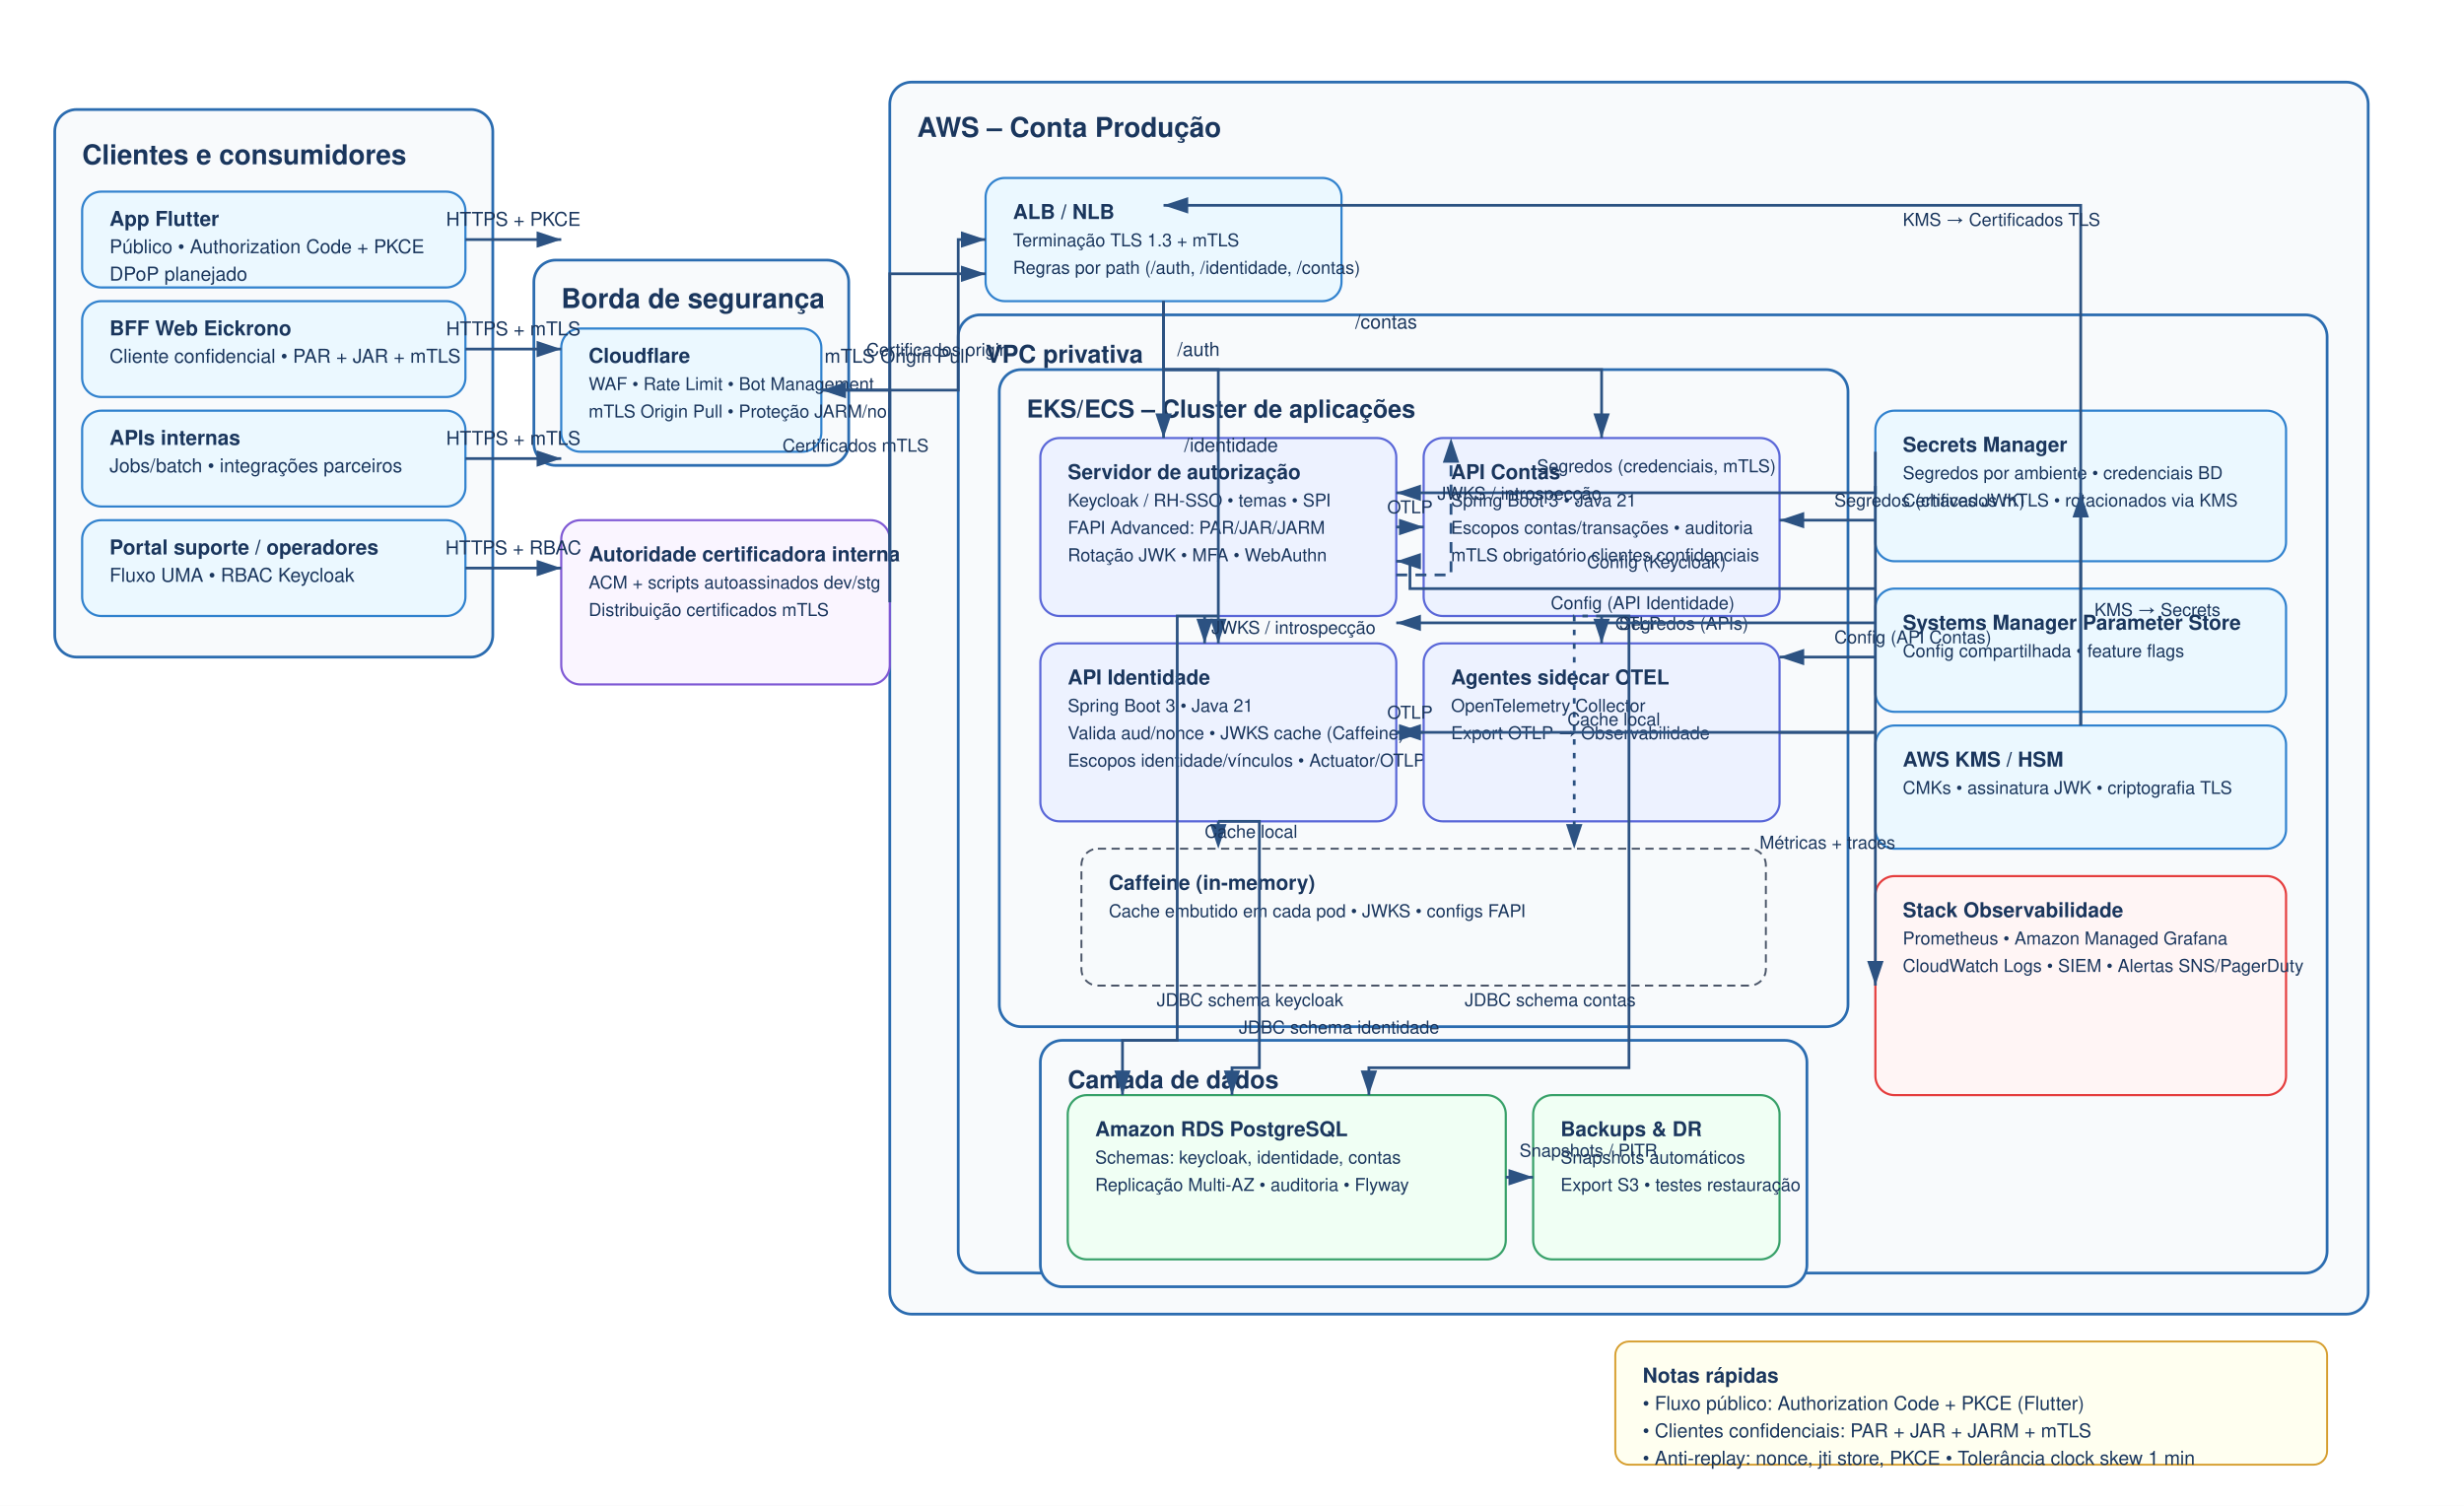
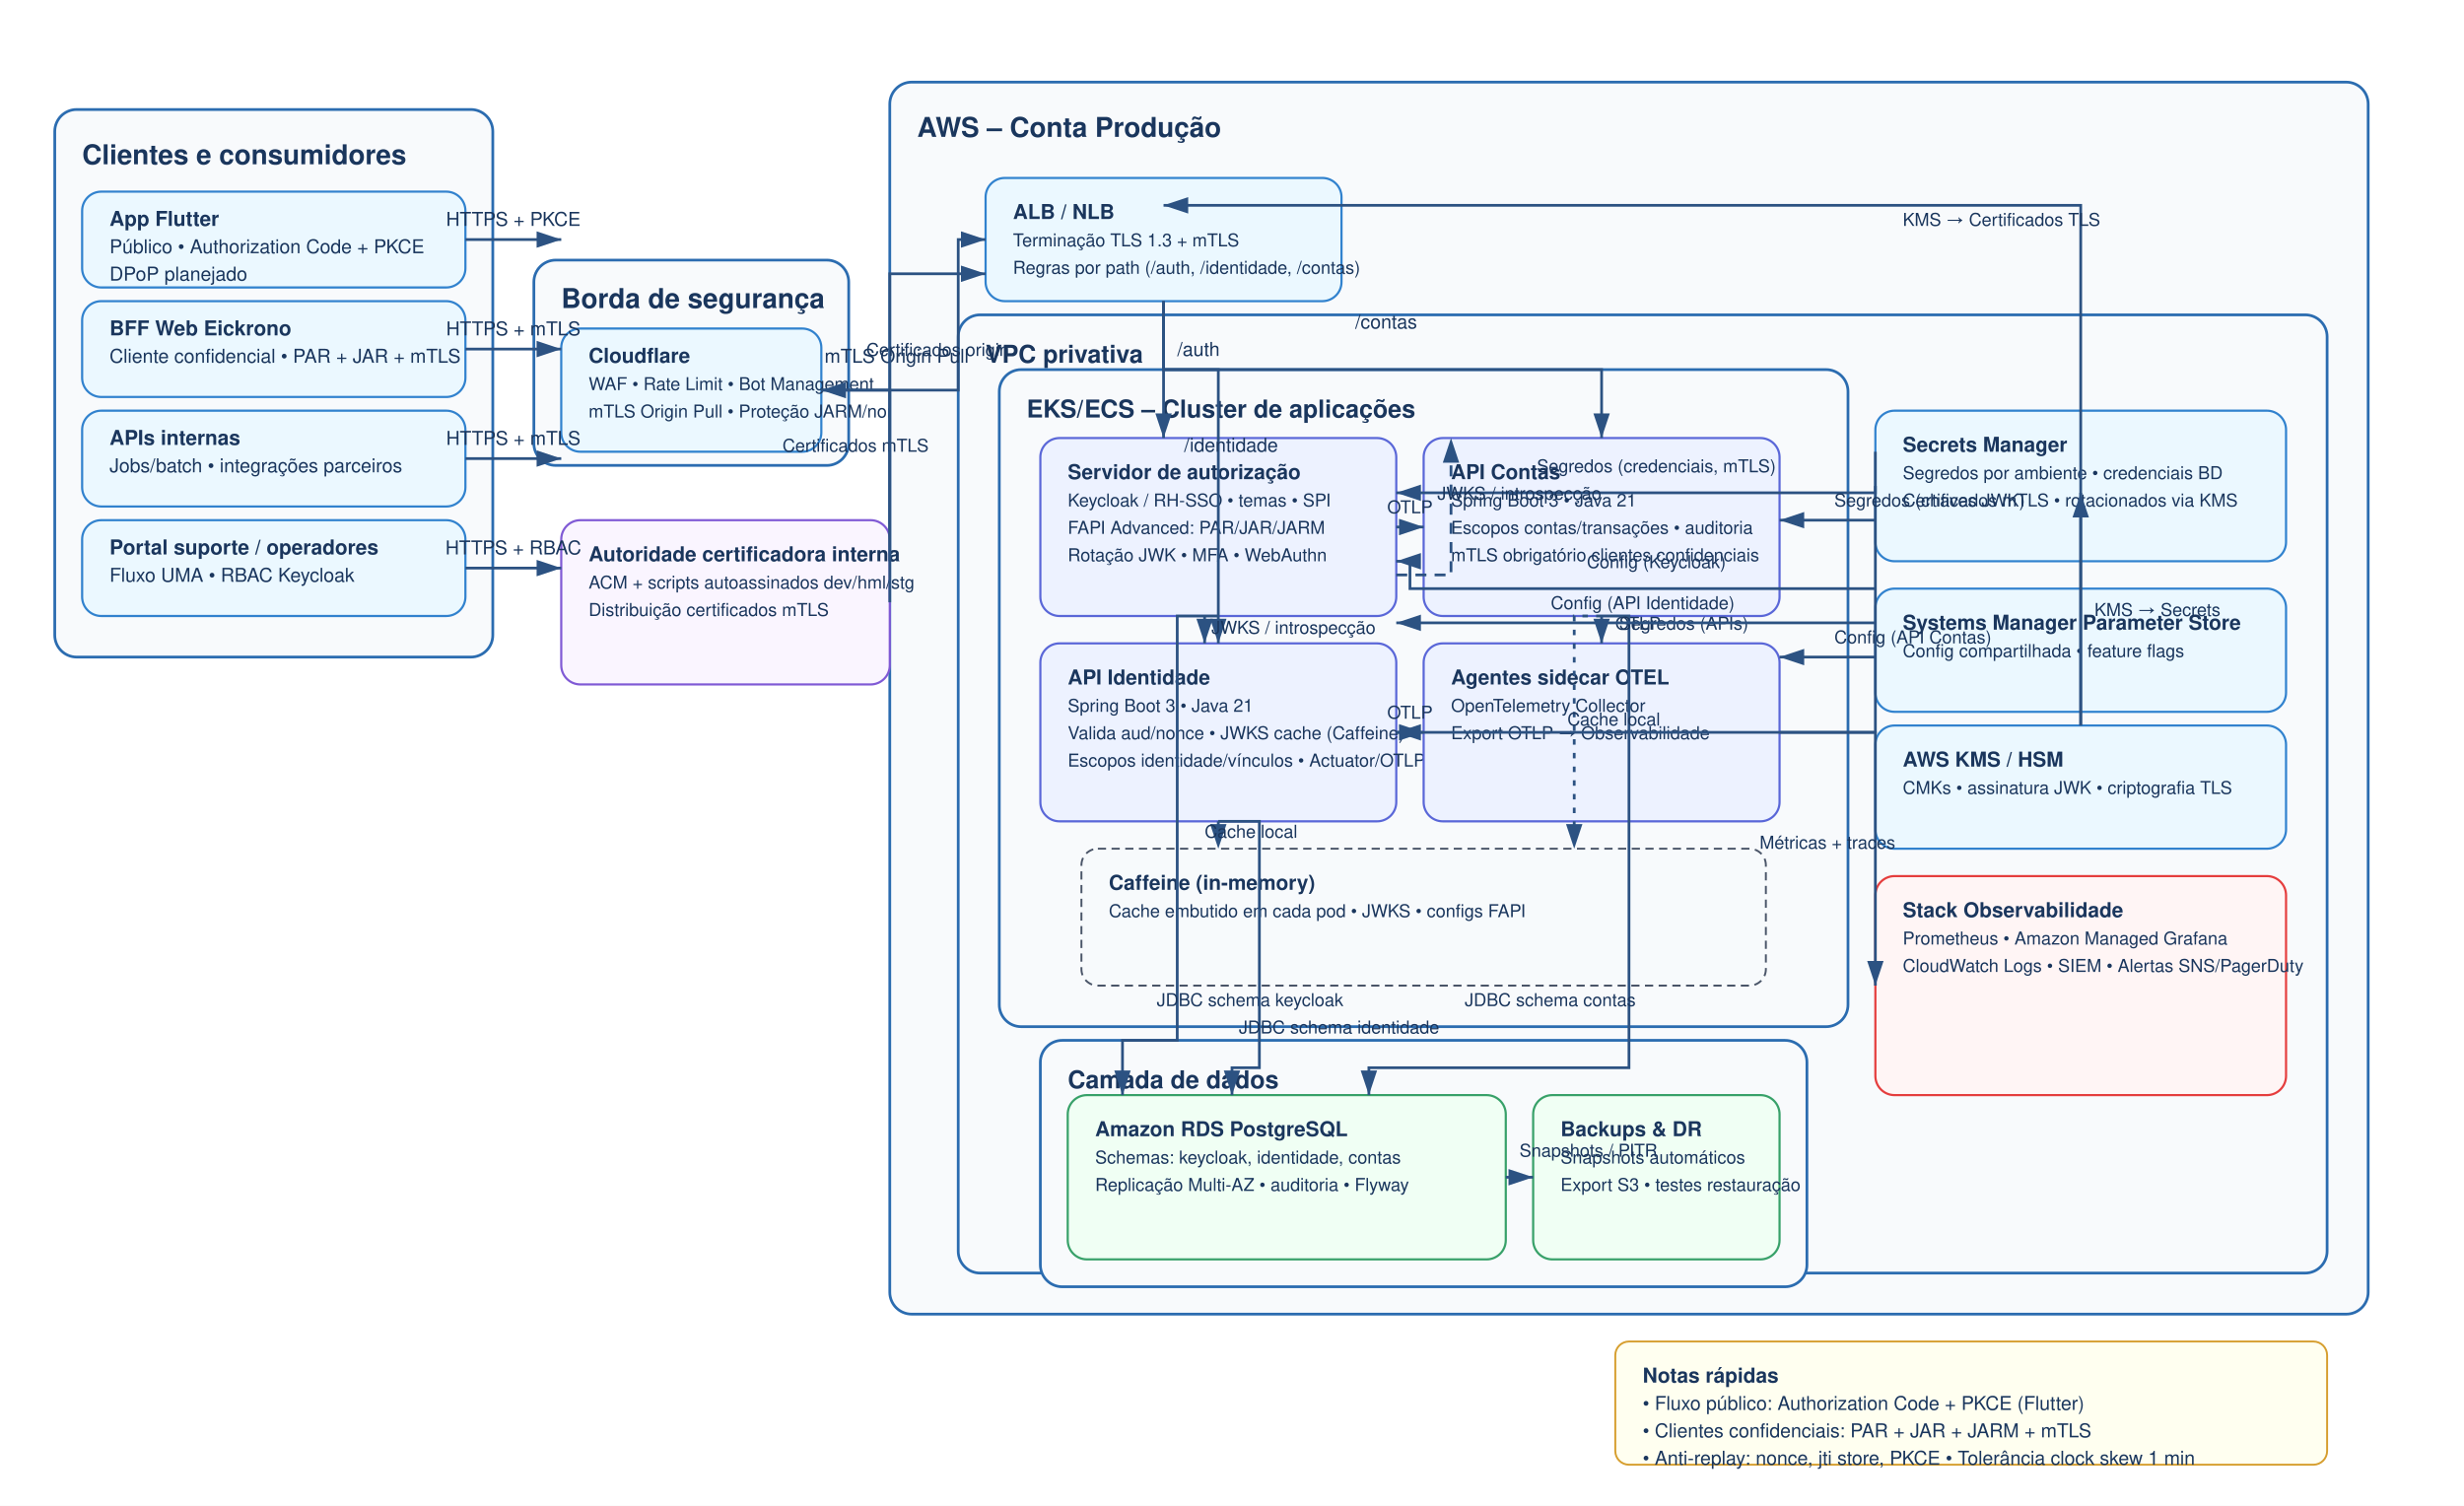
<svg xmlns="http://www.w3.org/2000/svg" viewBox="0 0 1800 1100" width="1800" height="1100">
  <defs>
    <style>
      text { font-family: 'Helvetica', 'Arial', sans-serif; fill: #1A365D; }
      .cluster { fill: #F8FAFC; stroke: #2B6CB0; stroke-width: 2; rx: 16; ry: 16; }
      .cluster-title { font-size: 20px; font-weight: 600; }
      .cluster-title-small { font-size: 18px; font-weight: 600; }
      .box { fill: #EBF8FF; stroke: #3182CE; stroke-width: 1.6; rx: 14; ry: 14; }
      .box-alt { fill: #EDF2FF; stroke: #5A67D8; stroke-width: 1.6; rx: 14; ry: 14; }
      .box-green { fill: #F0FFF4; stroke: #38A169; stroke-width: 1.6; rx: 14; ry: 14; }
      .box-yellow { fill: #FFFFF0; stroke: #D69E2E; stroke-width: 1.6; rx: 14; ry: 14; }
      .box-red { fill: #FFF5F5; stroke: #E53E3E; stroke-width: 1.6; rx: 14; ry: 14; }
      .box-purple { fill: #FAF5FF; stroke: #805AD5; stroke-width: 1.6; rx: 14; ry: 14; }
      .box-note { fill: #FFFFF0; stroke: #D69E2E; stroke-width: 1.4; rx: 10; ry: 10; }
      .box-dotted { fill: #F7FAFC; stroke: #4A5568; stroke-width: 1.4; stroke-dasharray: 6 4; rx: 12; ry: 12; }
      .subtitle { font-size: 15px; font-weight: 600; }
      .body { font-size: 14px; }
      .body-small { font-size: 13px; }
      .legend { font-size: 14px; }
      .edge { stroke: #2C5282; stroke-width: 2; fill: none; }
      .edge-dashed { stroke: #2C5282; stroke-width: 2; fill: none; stroke-dasharray: 8 6; }
      .edge-dotted { stroke: #2C5282; stroke-width: 2; fill: none; stroke-dasharray: 4 6; }
    </style>
    <marker id="arrow" markerWidth="10" markerHeight="10" refX="9" refY="3" orient="auto" markerUnits="strokeWidth">
      <path d="M0,0 L0,6 L9,3 z" fill="#2C5282" />
    </marker>
  </defs>
  <rect x="0" y="0" width="1800" height="1100" fill="#FFFFFF" />
  <g id="clientes">
    <rect class="cluster" x="40" y="80" width="320" height="400" />
    <text class="cluster-title" x="60" y="120">Clientes e consumidores</text>
    <rect class="box" x="60" y="140" width="280" height="70" />
    <text class="subtitle" x="80" y="165">App Flutter</text>
    <text class="body" x="80" y="185">Público • Authorization Code + PKCE</text>
    <text class="body" x="80" y="205">DPoP planejado</text>
    <rect class="box" x="60" y="220" width="280" height="70" />
    <text class="subtitle" x="80" y="245">BFF Web Eickrono</text>
    <text class="body" x="80" y="265">Cliente confidencial • PAR + JAR + mTLS</text>
    <rect class="box" x="60" y="300" width="280" height="70" />
    <text class="subtitle" x="80" y="325">APIs internas</text>
    <text class="body" x="80" y="345">Jobs/batch • integrações parceiros</text>
    <rect class="box" x="60" y="380" width="280" height="70" />
    <text class="subtitle" x="80" y="405">Portal suporte / operadores</text>
    <text class="body" x="80" y="425">Fluxo UMA • RBAC Keycloak</text>
  </g>
  <g id="edge-layer">
    <rect class="cluster" x="390" y="190" width="230" height="150" />
    <text class="cluster-title" x="410" y="225">Borda de segurança</text>
    <rect class="box" x="410" y="240" width="190" height="90" />
    <text class="subtitle" x="430" y="265">Cloudflare</text>
    <text class="body-small" x="430" y="285">WAF • Rate Limit • Bot Management</text>
    <text class="body-small" x="430" y="305">mTLS Origin Pull • Proteção JARM/nonce</text>
  </g>
  <g id="aws">
    <rect class="cluster" x="650" y="60" width="1080" height="900" />
    <text class="cluster-title" x="670" y="100">AWS – Conta Produção</text>
    <rect class="box" x="720" y="130" width="260" height="90" />
    <text class="subtitle" x="740" y="160">ALB / NLB</text>
    <text class="body-small" x="740" y="180">Terminação TLS 1.3 + mTLS</text>
    <text class="body-small" x="740" y="200">Regras por path (/auth, /identidade, /contas)</text>
    <g id="vpc">
      <rect class="cluster" x="700" y="230" width="1000" height="700" />
      <text class="cluster-title-small" x="720" y="265">VPC privativa</text>
      <g id="eks">
        <rect class="cluster" x="730" y="270" width="620" height="480" />
        <text class="cluster-title-small" x="750" y="305">EKS/ECS – Cluster de aplicações</text>
        <rect class="box-alt" x="760" y="320" width="260" height="130" />
        <text class="subtitle" x="780" y="350">Servidor de autorização</text>
        <text class="body-small" x="780" y="370">Keycloak / RH-SSO • temas • SPI</text>
        <text class="body-small" x="780" y="390">FAPI Advanced: PAR/JAR/JARM</text>
        <text class="body-small" x="780" y="410">Rotação JWK • MFA • WebAuthn</text>
        <rect class="box-alt" x="760" y="470" width="260" height="130" />
        <text class="subtitle" x="780" y="500">API Identidade</text>
        <text class="body-small" x="780" y="520">Spring Boot 3 • Java 21</text>
        <text class="body-small" x="780" y="540">Valida aud/nonce • JWKS cache (Caffeine)</text>
        <text class="body-small" x="780" y="560">Escopos identidade/vínculos • Actuator/OTLP</text>
        <rect class="box-alt" x="1040" y="320" width="260" height="130" />
        <text class="subtitle" x="1060" y="350">API Contas</text>
        <text class="body-small" x="1060" y="370">Spring Boot 3 • Java 21</text>
        <text class="body-small" x="1060" y="390">Escopos contas/transações • auditoria</text>
        <text class="body-small" x="1060" y="410">mTLS obrigatório clientes confidenciais</text>
        <rect class="box-alt" x="1040" y="470" width="260" height="130" />
        <text class="subtitle" x="1060" y="500">Agentes sidecar OTEL</text>
        <text class="body-small" x="1060" y="520">OpenTelemetry Collector</text>
        <text class="body-small" x="1060" y="540">Export OTLP → Observabilidade</text>
        <rect class="box-dotted" x="790" y="620" width="500" height="100" />
        <text class="subtitle" x="810" y="650">Caffeine (in-memory)</text>
        <text class="body-small" x="810" y="670">Cache embutido em cada pod • JWKS • configs FAPI</text>
      </g>
      <rect class="box" x="1370" y="300" width="300" height="110" />
      <text class="subtitle" x="1390" y="330">Secrets Manager</text>
      <text class="body-small" x="1390" y="350">Segredos por ambiente • credenciais BD</text>
      <text class="body-small" x="1390" y="370">Certificados mTLS • rotacionados via KMS</text>
      <rect class="box" x="1370" y="430" width="300" height="90" />
      <text class="subtitle" x="1390" y="460">Systems Manager Parameter Store</text>
      <text class="body-small" x="1390" y="480">Config compartilhada • feature flags</text>
      <rect class="box" x="1370" y="530" width="300" height="90" />
      <text class="subtitle" x="1390" y="560">AWS KMS / HSM</text>
      <text class="body-small" x="1390" y="580">CMKs • assinatura JWK • criptografia TLS</text>
      <rect class="box-red" x="1370" y="640" width="300" height="160" />
      <text class="subtitle" x="1390" y="670">Stack Observabilidade</text>
      <text class="body-small" x="1390" y="690">Prometheus • Amazon Managed Grafana</text>
      <text class="body-small" x="1390" y="710">CloudWatch Logs • SIEM • Alertas SNS/PagerDuty</text>
      <g id="dados">
        <rect class="cluster" x="760" y="760" width="560" height="180" />
        <text class="cluster-title-small" x="780" y="795">Camada de dados</text>
        <rect class="box-green" x="780" y="800" width="320" height="120" />
        <text class="subtitle" x="800" y="830">Amazon RDS PostgreSQL</text>
        <text class="body-small" x="800" y="850">Schemas: keycloak, identidade, contas</text>
        <text class="body-small" x="800" y="870">Replicação Multi-AZ • auditoria • Flyway</text>
        <rect class="box-green" x="1120" y="800" width="180" height="120" />
        <text class="subtitle" x="1140" y="830">Backups &amp; DR</text>
        <text class="body-small" x="1140" y="850">Snapshots automáticos</text>
        <text class="body-small" x="1140" y="870">Export S3 • testes restauração</text>
      </g>
    </g>
  </g>
  <rect class="box-purple" x="410" y="380" width="240" height="120" />
  <text class="subtitle" x="430" y="410">Autoridade certificadora interna</text>
-   <text class="body-small" x="430" y="430">ACM + scripts autoassinados dev/stg</text>
+   <text class="body-small" x="430" y="430">ACM + scripts autoassinados dev/hml/stg</text>
  <text class="body-small" x="430" y="450">Distribuição certificados mTLS</text>
  <rect class="box-note" x="1180" y="980" width="520" height="90" />
  <text class="subtitle" x="1200" y="1010">Notas rápidas</text>
  <text class="legend" x="1200" y="1030">• Fluxo público: Authorization Code + PKCE (Flutter)</text>
  <text class="legend" x="1200" y="1050">• Clientes confidenciais: PAR + JAR + JARM + mTLS</text>
  <text class="legend" x="1200" y="1070">• Anti-replay: nonce, jti store, PKCE • Tolerância clock skew 1 min</text>
  <g id="fluxos">
    <path class="edge" marker-end="url(#arrow)" d="M 340 175 H 410" />
    <text class="body" x="375" y="165" text-anchor="middle">HTTPS + PKCE</text>
    <path class="edge" marker-end="url(#arrow)" d="M 340 255 H 410" />
    <text class="body" x="375" y="245" text-anchor="middle">HTTPS + mTLS</text>
    <path class="edge" marker-end="url(#arrow)" d="M 340 335 H 410" />
    <text class="body" x="375" y="325" text-anchor="middle">HTTPS + mTLS</text>
    <path class="edge" marker-end="url(#arrow)" d="M 340 415 H 410" />
    <text class="body" x="375" y="405" text-anchor="middle">HTTPS + RBAC</text>
    <path class="edge" marker-end="url(#arrow)" d="M 600 285 H 700 V 175 H 720" />
    <text class="body" x="655" y="265" text-anchor="middle">mTLS Origin Pull</text>
    <path class="edge" marker-end="url(#arrow)" d="M 850 220 V 320" />
    <text class="body" x="860" y="260">/auth</text>
    <path class="edge" marker-end="url(#arrow)" d="M 850 220 V 270 H 890 V 470" />
    <text class="body" x="865" y="330">/identidade</text>
    <path class="edge" marker-end="url(#arrow)" d="M 850 220 V 270 H 1170 V 320" />
    <text class="body" x="990" y="240">/contas</text>
    <path class="edge-dashed" marker-end="url(#arrow)" d="M 1020 385 H 1040" />
    <text class="body-small" x="1030" y="375" text-anchor="middle">OTLP</text>
    <path class="edge-dashed" marker-end="url(#arrow)" d="M 1020 535 H 1040" />
    <text class="body-small" x="1030" y="525" text-anchor="middle">OTLP</text>
    <path class="edge-dashed" marker-end="url(#arrow)" d="M 1170 450 V 470" />
    <text class="body-small" x="1180" y="460">OTLP</text>
    <path class="edge" marker-end="url(#arrow)" d="M 1300 535 H 1370 V 720" />
    <text class="body-small" x="1335" y="620" text-anchor="middle">Métricas + traces</text>
    <path class="edge" marker-end="url(#arrow)" d="M 890 450 H 860 V 760 H 820 V 800" />
    <text class="body-small" x="845" y="735">JDBC schema keycloak</text>
    <path class="edge" marker-end="url(#arrow)" d="M 890 600 H 920 V 780 H 900 V 800" />
    <text class="body-small" x="905" y="755">JDBC schema identidade</text>
    <path class="edge" marker-end="url(#arrow)" d="M 1170 450 H 1190 V 780 H 1000 V 800" />
    <text class="body-small" x="1070" y="735">JDBC schema contas</text>
    <path class="edge" marker-end="url(#arrow)" d="M 1100 860 H 1120" />
    <text class="body-small" x="1110" y="845">Snapshots / PITR</text>
    <path class="edge" marker-end="url(#arrow)" d="M 1370 330 V 360 H 1020" />
    <text class="body-small" x="1210" y="345" text-anchor="middle">Segredos (credenciais, mTLS)</text>
    <path class="edge" marker-end="url(#arrow)" d="M 1370 355 V 535 H 1020" />
    <text class="body-small" x="1230" y="460" text-anchor="middle">Segredos (APIs)</text>
    <path class="edge" marker-end="url(#arrow)" d="M 1370 380 H 1300" />
    <text class="body-small" x="1340" y="370">Segredos (chaves JWK)</text>
    <path class="edge" marker-end="url(#arrow)" d="M 1370 430 H 1030 V 410 H 1020" />
    <text class="body-small" x="1210" y="415" text-anchor="middle">Config (Keycloak)</text>
    <path class="edge" marker-end="url(#arrow)" d="M 1370 455 H 1020" />
    <text class="body-small" x="1200" y="445" text-anchor="middle">Config (API Identidade)</text>
    <path class="edge" marker-end="url(#arrow)" d="M 1370 480 H 1300" />
    <text class="body-small" x="1340" y="470">Config (API Contas)</text>
    <path class="edge" marker-end="url(#arrow)" d="M 1520 530 V 360" />
    <text class="body-small" x="1530" y="450">KMS → Secrets</text>
    <path class="edge" marker-end="url(#arrow)" d="M 1520 530 V 150 H 850" />
    <text class="body-small" x="1390" y="165">KMS → Certificados TLS</text>
    <path class="edge" marker-end="url(#arrow)" d="M 650 440 V 285 H 600" />
    <text class="body-small" x="625" y="330" text-anchor="middle">Certificados mTLS</text>
    <path class="edge" marker-end="url(#arrow)" d="M 650 410 V 200 H 720" />
    <text class="body-small" x="685" y="260" text-anchor="middle">Certificados origin</text>
    <path class="edge-dashed" marker-end="url(#arrow)" d="M 880 450 V 470" />
    <text class="body-small" x="885" y="463">JWKS / introspecção</text>
    <path class="edge-dashed" marker-end="url(#arrow)" d="M 1020 420 H 1060 V 320" />
    <text class="body-small" x="1050" y="365">JWKS / introspecção</text>
    <path class="edge-dotted" marker-end="url(#arrow)" d="M 890 600 V 620" />
    <text class="body-small" x="880" y="612">Cache local</text>
    <path class="edge-dotted" marker-end="url(#arrow)" d="M 1170 450 H 1150 V 620" />
    <text class="body-small" x="1145" y="530">Cache local</text>
  </g>
</svg>
